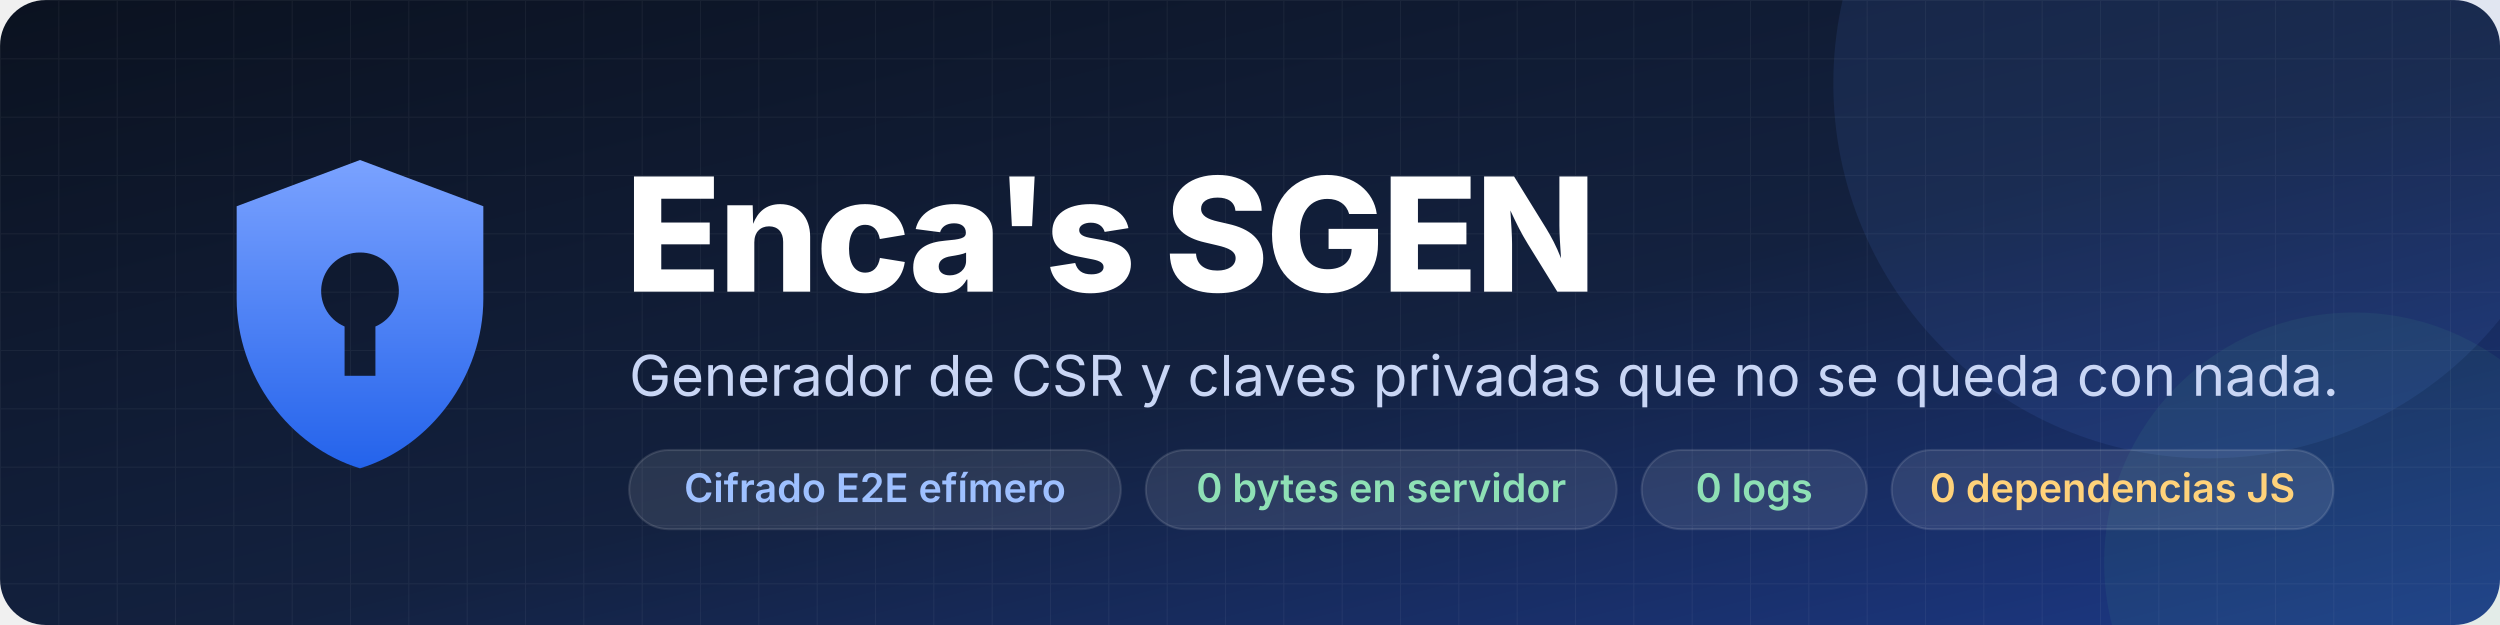
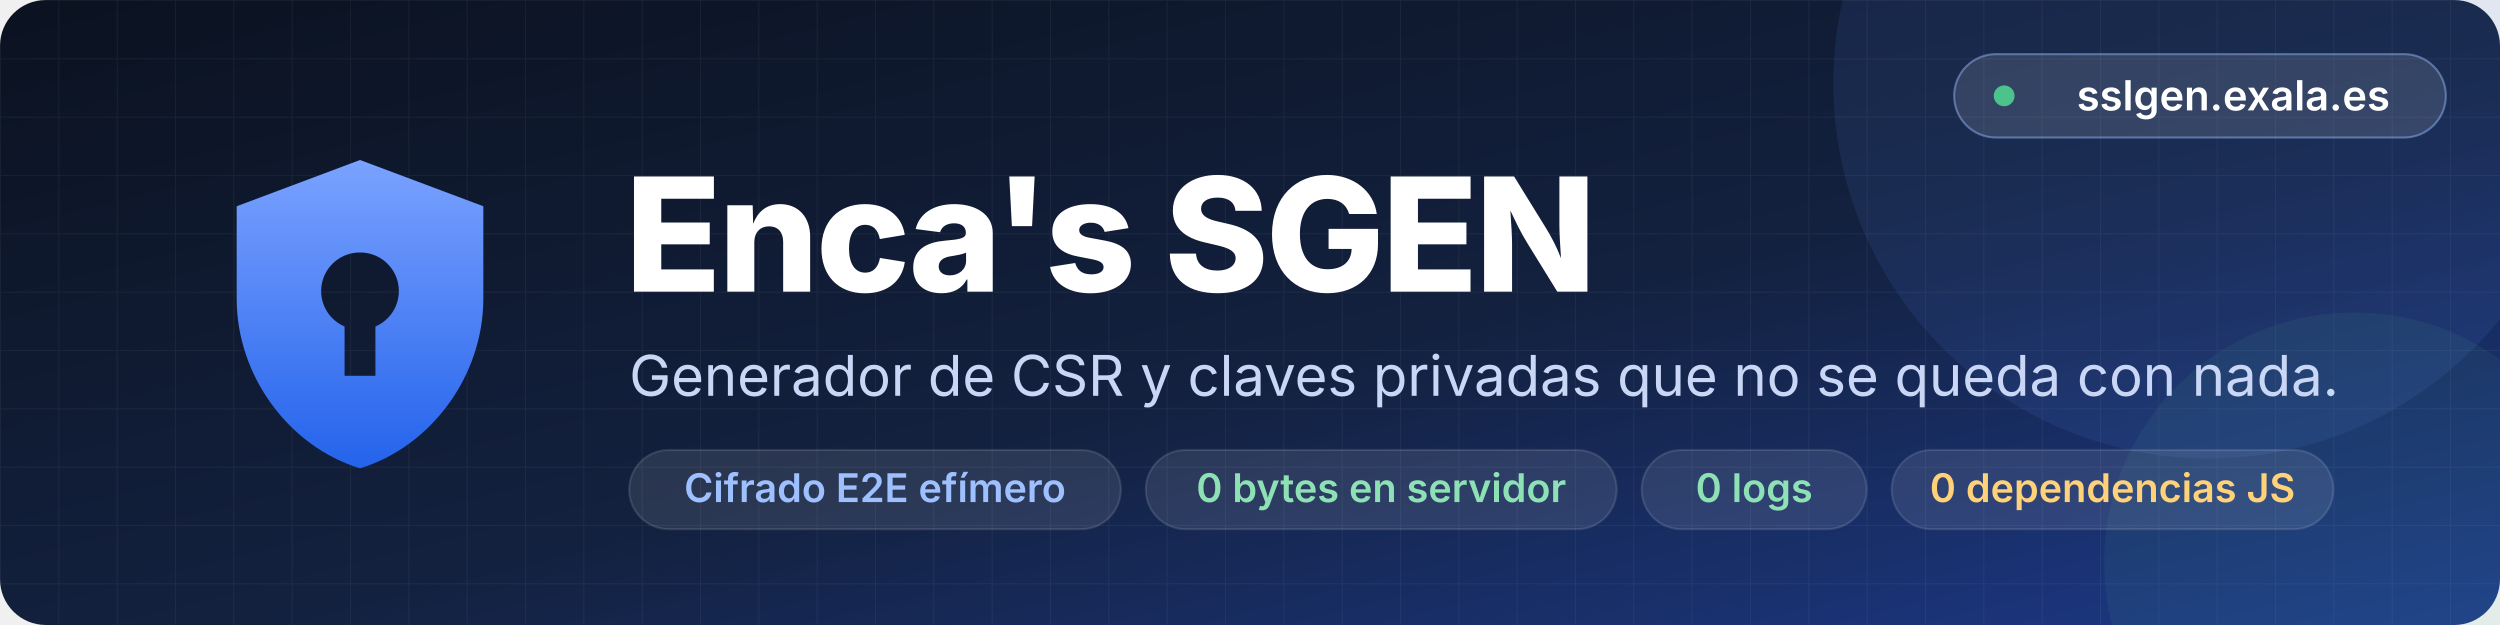
<svg xmlns="http://www.w3.org/2000/svg" width="1200" height="300" viewBox="0 0 1200 300" role="img" aria-label="Enca's SGEN">
  <defs>
    <linearGradient id="bg" x1="0" y1="0" x2="1" y2="1">
      <stop offset="0" stop-color="#0b1220" />
      <stop offset="0.55" stop-color="#13213f" />
      <stop offset="1" stop-color="#1d3a8a" />
    </linearGradient>
    <linearGradient id="shield" x1="0" y1="0" x2="0" y2="1">
      <stop offset="0" stop-color="#7aa2ff" />
      <stop offset="1" stop-color="#2463eb" />
    </linearGradient>
    <pattern id="grid" width="28" height="28" patternUnits="userSpaceOnUse">
      <path d="M28 0H0V28" fill="none" stroke="#ffffff" stroke-opacity="0.05" />
    </pattern>
  </defs>
  <rect width="1200" height="300" rx="22" fill="url(#bg)" />
  <rect width="1200" height="300" rx="22" fill="url(#grid)" />
  <circle cx="1060" cy="40" r="180" fill="#5b8cff" fill-opacity="0.10" />
  <circle cx="1130" cy="270" r="120" fill="#4cc38a" fill-opacity="0.08" />
+   <g font-family="Inter, Segoe UI, Helvetica, Arial, sans-serif" font-size="20" font-weight="600">
+     <rect x="938" y="26" width="236" height="40" rx="20" fill="#ffffff" fill-opacity="0.12" stroke="#9ec0ff" stroke-opacity="0.45" />
+     <circle cx="962" cy="46" r="5" fill="#4cc38a" />
+     <text x="1072" y="53" text-anchor="middle" fill="#ffffff">sslgen.exala.es</text>
+   </g>
  <g transform="translate(84 62) scale(7.4)">
    <path fill="url(#shield)" d="M12 2 4 5v6c0 5 3.4 9.6 8 11 4.6-1.4 8-6 8-11V5l-8-3Zm0 6a2.5 2.5 0 0 1 1 4.8V16h-2v-3.2A2.5 2.5 0 0 1 12 8Z" />
  </g>
  <g font-family="Inter, Segoe UI, Helvetica, Arial, sans-serif" fill="#ffffff">
    <text x="300" y="140" font-size="76" font-weight="800" letter-spacing="-1.5">Enca's SGEN</text>
    <text x="302" y="190" font-size="27" fill="#c9d6f5">Generador de CSR y claves privadas que no se queda con nada.</text>
    <g font-size="19" font-weight="600" text-anchor="middle">
      <rect x="302" y="216" width="236" height="38" rx="19" fill="#ffffff" fill-opacity="0.10" stroke="#ffffff" stroke-opacity="0.12" />
      <text x="420" y="241" fill="#9ec0ff">Cifrado E2E efímero</text>
      <rect x="550" y="216" width="226" height="38" rx="19" fill="#ffffff" fill-opacity="0.10" stroke="#ffffff" stroke-opacity="0.12" />
      <text x="663" y="241" fill="#8ee0b5">0 bytes en servidor</text>
      <rect x="788" y="216" width="108" height="38" rx="19" fill="#ffffff" fill-opacity="0.10" stroke="#ffffff" stroke-opacity="0.12" />
      <text x="842" y="241" fill="#8ee0b5">0 logs</text>
      <rect x="908" y="216" width="212" height="38" rx="19" fill="#ffffff" fill-opacity="0.10" stroke="#ffffff" stroke-opacity="0.12" />
      <text x="1014" y="241" fill="#ffd27a">0 dependencias JS</text>
    </g>
  </g>
</svg>
